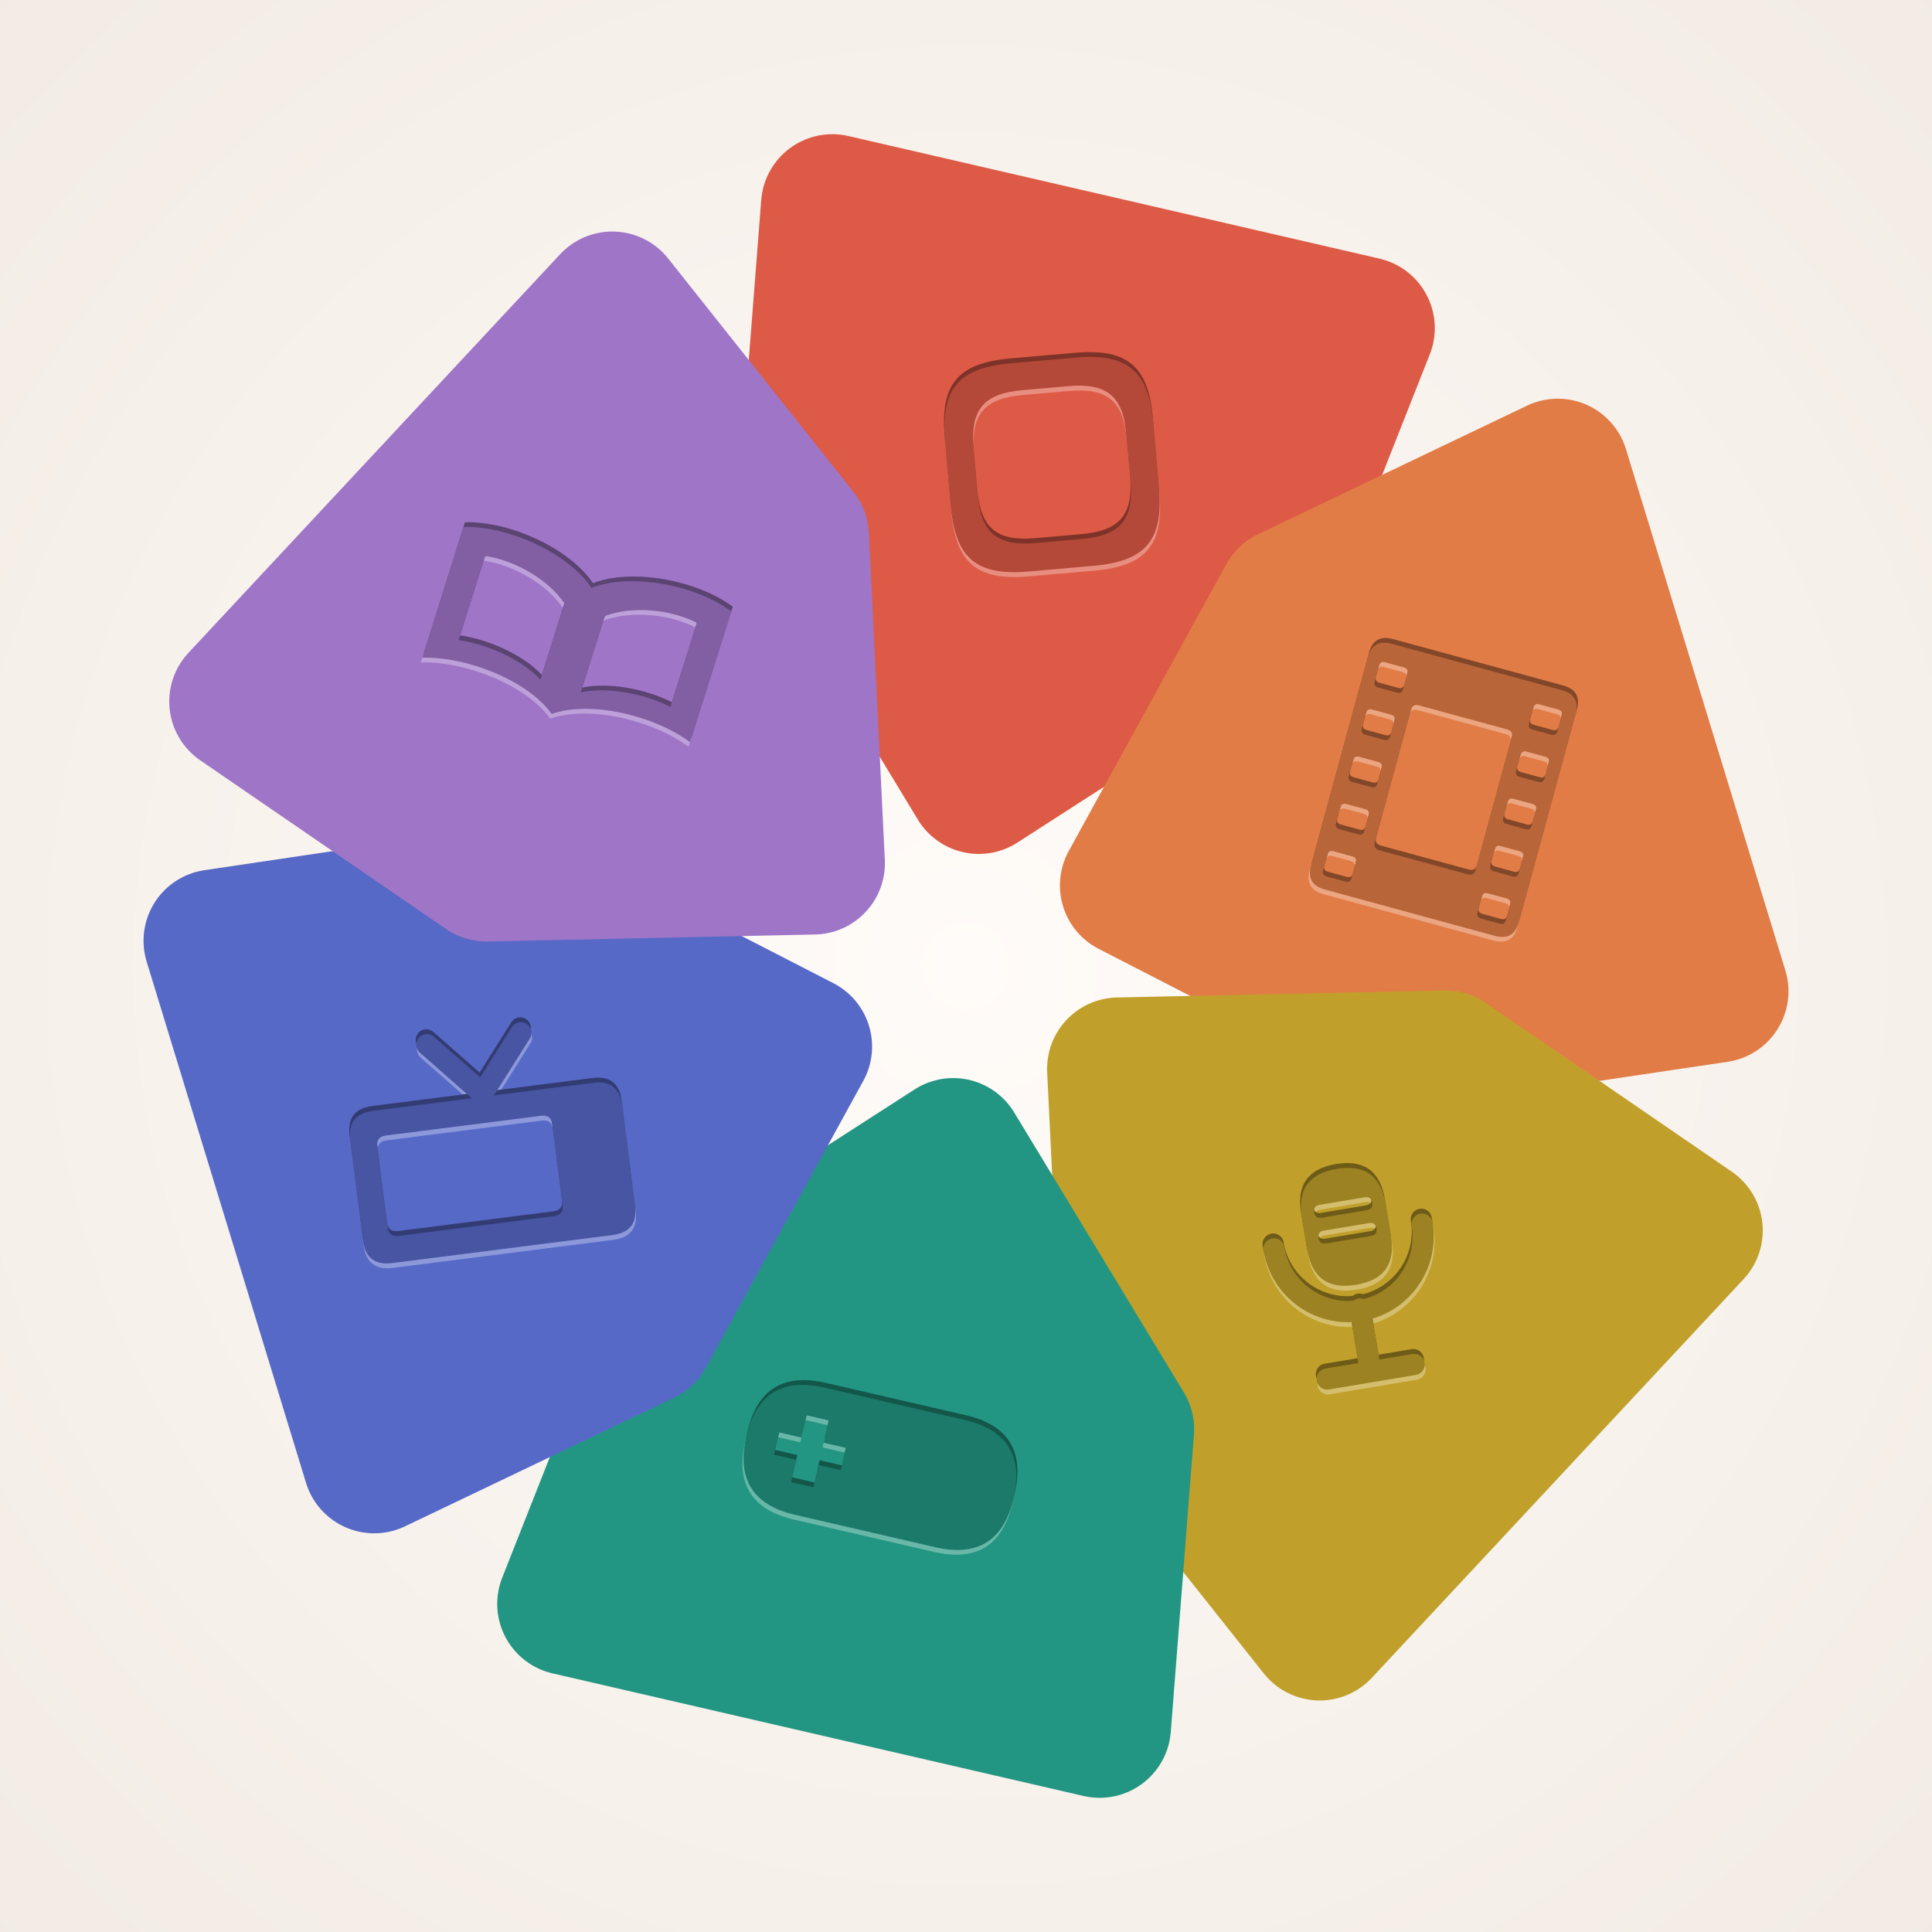
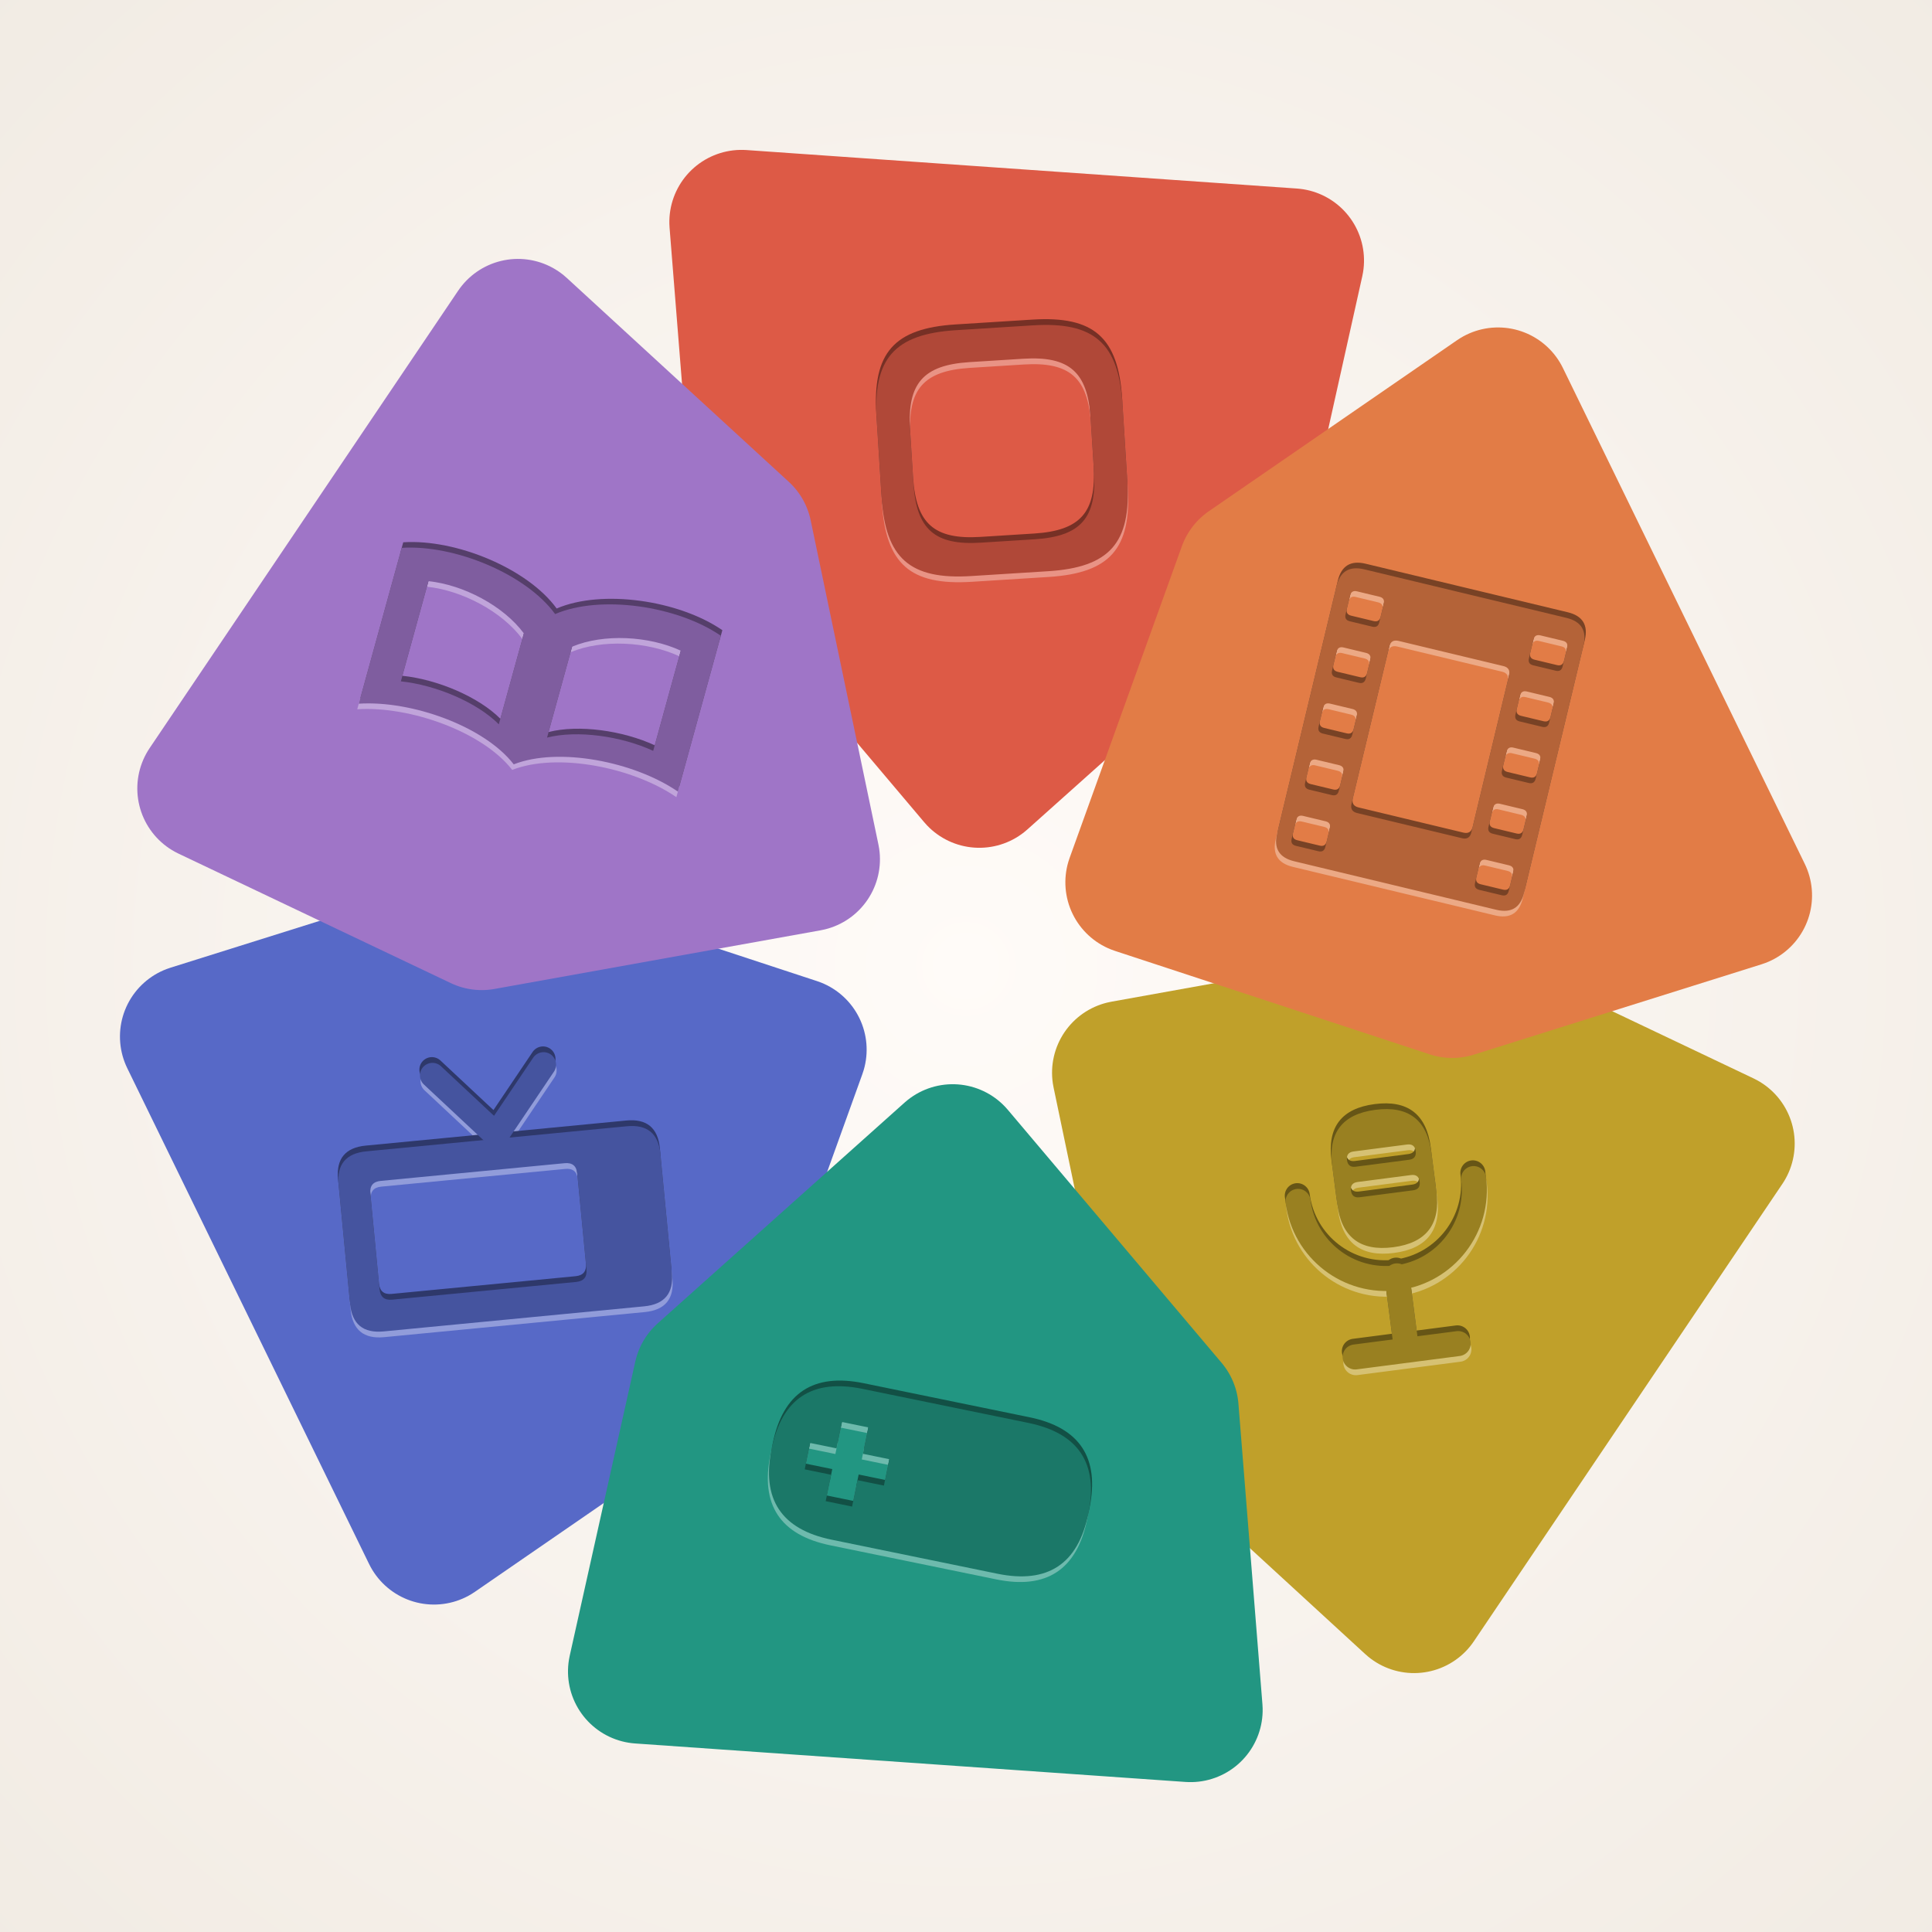
<svg xmlns="http://www.w3.org/2000/svg" width="1024" height="1024" viewBox="0 0 1024 1024">
  <defs>
    <radialGradient id="bg-final-light" cx="0.5" cy="0.5" r="0.72">
      <stop offset="0" stop-color="#FFFBF8" />
      <stop offset="1" stop-color="#F1EBE3" />
    </radialGradient>
    <g id="g-book-final-light">
      <path fill="currentColor" fill-rule="evenodd" d="M 0 -34 C -20 -50 -60 -55 -86 -46 L -86 38 C -60 29 -20 32 0 47 C 20 32 60 29 86 38 L 86 -46 C 60 -55 20 -50 0 -34 Z M -13 -20 C -27 -31 -50 -36 -68 -33 L -68 21 C -50 18 -27 21 -13 29 Z M 13 -20 C 27 -31 50 -36 68 -33 L 68 21 C 50 18 27 21 13 29 Z" />
    </g>
    <g id="g-film-final-light">
      <path fill="currentColor" fill-rule="evenodd" d="M -54 -78 L 54 -78 Q 66 -78 66 -66 L 66 66 Q 66 78 54 78 L -54 78 Q -66 78 -66 66 L -66 -66 Q -66 -78 -54 -78 Z M -28 -46 L 28 -46 Q 32 -46 32 -42 L 32 42 Q 32 46 28 46 L -28 46 Q -32 46 -32 42 L -32 -42 Q -32 -46 -28 -46 Z M -55 -66 h 12 q 3 0 3 3 v 10 q 0 3 -3 3 h -12 q -3 0 -3 -3 v -10 q 0 -3 3 -3 Z M -55 -36 h 12 q 3 0 3 3 v 10 q 0 3 -3 3 h -12 q -3 0 -3 -3 v -10 q 0 -3 3 -3 Z M -55 -6 h 12 q 3 0 3 3 v 10 q 0 3 -3 3 h -12 q -3 0 -3 -3 v -10 q 0 -3 3 -3 Z M -55 24 h 12 q 3 0 3 3 v 10 q 0 3 -3 3 h -12 q -3 0 -3 -3 v -10 q 0 -3 3 -3 Z M -55 54 h 12 q 3 0 3 3 v 10 q 0 3 -3 3 h -12 q -3 0 -3 -3 v -10 q 0 -3 3 -3 Z M 43 -66 h 12 q 3 0 3 3 v 10 q 0 3 -3 3 h -12 q -3 0 -3 -3 v -10 q 0 -3 3 -3 Z M 43 -36 h 12 q 3 0 3 3 v 10 q 0 3 -3 3 h -12 q -3 0 -3 -3 v -10 q 0 -3 3 -3 Z M 43 -6 h 12 q 3 0 3 3 v 10 q 0 3 -3 3 h -12 q -3 0 -3 -3 v -10 q 0 -3 3 -3 Z M 43 24 h 12 q 3 0 3 3 v 10 q 0 3 -3 3 h -12 q -3 0 -3 -3 v -10 q 0 -3 3 -3 Z M 43 54 h 12 q 3 0 3 3 v 10 q 0 3 -3 3 h -12 q -3 0 -3 -3 v -10 q 0 -3 3 -3 Z" />
    </g>
    <g id="g-tv-final-light">
      <path fill="none" stroke="currentColor" stroke-width="13" stroke-linecap="round" d="M 0 -30 L -30 -64 M 0 -30 L 28 -64" />
      <path fill="currentColor" fill-rule="evenodd" d="M -68 -28 L 68 -28 Q 84 -28 84 -12 L 84 50 Q 84 66 68 66 L -68 66 Q -84 66 -84 50 L -84 -12 Q -84 -28 -68 -28 Z M -62 -12 L 34 -12 Q 40 -12 40 -6 L 40 44 Q 40 50 34 50 L -62 50 Q -68 50 -68 44 L -68 -6 Q -68 -12 -62 -12 Z M 62 -4 a 7 7 0 1 0 0 0 Z M 62 16 a 7 7 0 1 0 0 0 Z M 62 36 a 7 7 0 1 0 0 0 Z" />
    </g>
    <g id="g-pad-final-light">
      <path fill="currentColor" fill-rule="evenodd" d="M -44 -40 L 44 -40 Q 84 -40 84 0 Q 84 40 44 40 L -44 40 Q -84 40 -84 0 Q -84 -40 -44 -40 Z M -51 -21 L -37 -21 L -37 -7 L -23 -7 L -23 7 L -37 7 L -37 21 L -51 21 L -51 7 L -65 7 L -65 -7 L -51 -7 Z M 44 -22 a 8 8 0 1 0 0 0 Z M 60 -3 a 8 8 0 1 0 0 0 Z M 28 -3 a 8 8 0 1 0 0 0 Z M 44 16 a 8 8 0 1 0 0 0 Z" />
    </g>
    <g id="g-mic-final-light">
      <path fill="none" stroke="currentColor" stroke-width="13" stroke-linecap="round" d="M -46 -34 A 46 46 0 0 0 46 -34 M 0 11 L 0 44 M -27 50 L 27 50" />
      <path fill="currentColor" fill-rule="evenodd" d="M -26 -50 Q -26 -76 0 -76 Q 26 -76 26 -50 L 26 -30 Q 26 -4 0 -4 Q -26 -4 -26 -30 Z M -14 -56 L 14 -56 Q 18 -56 18 -52 Q 18 -48 14 -48 L -14 -48 Q -18 -48 -18 -52 Q -18 -56 -14 -56 Z M -14 -40 L 14 -40 Q 18 -40 18 -36 Q 18 -32 14 -32 L -14 -32 Q -18 -32 -18 -36 Q -18 -40 -14 -40 Z" />
    </g>
    <g id="g-app-final-light">
      <path fill="currentColor" fill-rule="evenodd" d="M -20 -64 L 20 -64 C 52 -64 64 -52 64 -20 L 64 20 C 64 52 52 64 20 64 L -20 64 C -52 64 -64 52 -64 20 L -64 -20 C -64 -52 -52 -64 -20 -64 Z M -14 -47 L 14 -47 C 38 -47 47 -38 47 -14 L 47 14 C 47 38 38 47 14 47 L -14 47 C -38 47 -47 38 -47 14 L -47 -14 C -47 -38 -38 -47 -14 -47 Z M 0 -10 a 10 10 0 1 0 0 0 Z" />
    </g>
  </defs>
  <rect width="1024" height="1024" fill="url(#bg-final-light)" />
-   <g transform="translate(512 512) scale(0.84) translate(-512 -512) rotate(4 512 512)">
-     <path d="M 512.0 418.0 L 392.9 249.3 L 394.4 61.2 L 734.1 115.0 L 677.4 294.3 Z" fill="#DD5A46" stroke="#DD5A46" stroke-width="90" stroke-linejoin="round" transform="rotate(0 512 512) translate(0 -22)" />
-     <path d="M 512.0 418.0 L 392.9 249.3 L 394.4 61.2 L 734.1 115.0 L 677.4 294.3 Z" fill="#E27C46" stroke="#E27C46" stroke-width="90" stroke-linejoin="round" transform="rotate(60 512 512) translate(0 -22)" />
-     <path d="M 512.0 418.0 L 392.9 249.3 L 394.4 61.2 L 734.1 115.0 L 677.4 294.3 Z" fill="#C0A02A" stroke="#C0A02A" stroke-width="90" stroke-linejoin="round" transform="rotate(120 512 512) translate(0 -22)" />
-     <path d="M 512.0 418.0 L 392.9 249.3 L 394.4 61.2 L 734.1 115.0 L 677.4 294.3 Z" fill="#229682" stroke="#229682" stroke-width="90" stroke-linejoin="round" transform="rotate(180 512 512) translate(0 -22)" />
-     <path d="M 512.0 418.0 L 392.9 249.3 L 394.4 61.2 L 734.1 115.0 L 677.4 294.3 Z" fill="#5769C7" stroke="#5769C7" stroke-width="90" stroke-linejoin="round" transform="rotate(240 512 512) translate(0 -22)" />
-     <path d="M 512.0 418.0 L 392.9 249.3 L 394.4 61.2 L 734.1 115.0 L 677.4 294.3 Z" fill="#9F75C7" stroke="#9F75C7" stroke-width="90" stroke-linejoin="round" transform="rotate(300 512 512) translate(0 -22)" />
-     <g transform="rotate(0 512 512) translate(0 -22) translate(544.1 214.6) rotate(-9.00) scale(1.03)">
-       <use href="#g-app-final-light" y="3" color="#E88E80" />
-       <use href="#g-app-final-light" y="-3" color="#7E3328" />
-       <use href="#g-app-final-light" color="#B44939" />
+   <g transform="translate(512 512) scale(0.85) translate(-512 -512) rotate(4 512 512)">
+     <path d="M 512.0 418.0 L 368.0 269.9 L 340.0 84.0 L 684.0 84.0 L 656.0 269.9 Z" fill="#DD5A46" stroke="#DD5A46" stroke-width="90" stroke-linejoin="round" transform="rotate(0 512 512) translate(0 -25)" />
+     <path d="M 512.0 418.0 L 368.0 269.9 L 340.0 84.0 L 684.0 84.0 L 656.0 269.9 Z" fill="#C0A02A" stroke="#C0A02A" stroke-width="90" stroke-linejoin="round" transform="rotate(120 512 512) translate(0 -25)" />
+     <path d="M 512.0 418.0 L 368.0 269.9 L 340.0 84.0 L 684.0 84.0 L 656.0 269.9 Z" fill="#5769C7" stroke="#5769C7" stroke-width="90" stroke-linejoin="round" transform="rotate(240 512 512) translate(0 -25)" />
+     <path d="M 512.0 418.0 L 368.0 269.9 L 340.0 84.0 L 684.0 84.0 L 656.0 269.9 Z" fill="#E27C46" stroke="#E27C46" stroke-width="90" stroke-linejoin="round" transform="rotate(60 512 512) translate(0 -25)" />
+     <path d="M 512.0 418.0 L 368.0 269.9 L 340.0 84.0 L 684.0 84.0 L 656.0 269.9 Z" fill="#229682" stroke="#229682" stroke-width="90" stroke-linejoin="round" transform="rotate(180 512 512) translate(0 -25)" />
+     <path d="M 512.0 418.0 L 368.0 269.9 L 340.0 84.0 L 684.0 84.0 L 656.0 269.9 Z" fill="#9F75C7" stroke="#9F75C7" stroke-width="90" stroke-linejoin="round" transform="rotate(300 512 512) translate(0 -25)" />
+     <g transform="rotate(0 512 512) translate(0 -25) translate(512.0 214.9) rotate(-7.60) scale(1.2)">
+       <use href="#g-app-final-light" y="3" color="#E99385" />
+       <use href="#g-app-final-light" y="-3" color="#763025" />
+       <use href="#g-app-final-light" color="#B04838" />
    </g>
-     <g transform="rotate(60 512 512) translate(0 -22) translate(544.1 214.6) rotate(-48.75) scale(1.03)">
-       <use href="#g-film-final-light" y="3" color="#EBA580" />
-       <use href="#g-film-final-light" y="-3" color="#814728" />
-       <use href="#g-film-final-light" color="#B86539" />
+     <g transform="rotate(60 512 512) translate(0 -25) translate(512.0 214.9) rotate(-50.50) scale(1.2)">
+       <use href="#g-film-final-light" y="3" color="#ECA985" />
+       <use href="#g-film-final-light" y="-3" color="#784225" />
+       <use href="#g-film-final-light" color="#B46338" />
    </g>
-     <g transform="rotate(120 512 512) translate(0 -22) translate(544.1 214.6) rotate(-133.50) scale(1.03)">
-       <use href="#g-mic-final-light" y="3" color="#D4BE6D" />
-       <use href="#g-mic-final-light" y="-3" color="#6E5B18" />
-       <use href="#g-mic-final-light" color="#9C8222" />
+     <g transform="rotate(120 512 512) translate(0 -25) translate(512.0 214.9) rotate(-131.40) scale(1.2)">
+       <use href="#g-mic-final-light" y="3" color="#D6C173" />
+       <use href="#g-mic-final-light" y="-3" color="#665516" />
+       <use href="#g-mic-final-light" color="#998021" />
    </g>
-     <g transform="rotate(180 512 512) translate(0 -22) translate(544.1 214.6) rotate(-171.00) scale(1.03)">
-       <use href="#g-pad-final-light" y="3" color="#68B7A9" />
-       <use href="#g-pad-final-light" y="-3" color="#13564A" />
-       <use href="#g-pad-final-light" color="#1C7A6A" />
+     <g transform="rotate(180 512 512) translate(0 -25) translate(512.0 214.9) rotate(-172.40) scale(1.2)">
+       <use href="#g-pad-final-light" y="3" color="#6EBAAD" />
+       <use href="#g-pad-final-light" y="-3" color="#125045" />
+       <use href="#g-pad-final-light" color="#1B7868" />
    </g>
-     <g transform="rotate(240 512 512) translate(0 -22) translate(544.1 214.6) rotate(-251.25) scale(1.03)">
-       <use href="#g-tv-final-light" y="3" color="#8C98D9" />
-       <use href="#g-tv-final-light" y="-3" color="#323C72" />
-       <use href="#g-tv-final-light" color="#4755A2" />
+     <g transform="rotate(240 512 512) translate(0 -25) translate(512.0 214.9) rotate(-249.50) scale(1.2)">
+       <use href="#g-tv-final-light" y="3" color="#919CDA" />
+       <use href="#g-tv-final-light" y="-3" color="#2E386A" />
+       <use href="#g-tv-final-light" color="#45549F" />
    </g>
-     <g transform="rotate(300 512 512) translate(0 -22) translate(544.1 214.6) rotate(-286.50) scale(1.03)">
-       <use href="#g-book-final-light" y="3" color="#BDA0D9" />
-       <use href="#g-book-final-light" y="-3" color="#5B4372" />
-       <use href="#g-book-final-light" color="#815FA2" />
+     <g transform="rotate(300 512 512) translate(0 -25) translate(512.0 214.9) rotate(-288.60) scale(1.2)">
+       <use href="#g-book-final-light" y="3" color="#C0A4DA" />
+       <use href="#g-book-final-light" y="-3" color="#553E6A" />
+       <use href="#g-book-final-light" color="#7F5D9F" />
    </g>
  </g>
</svg>
